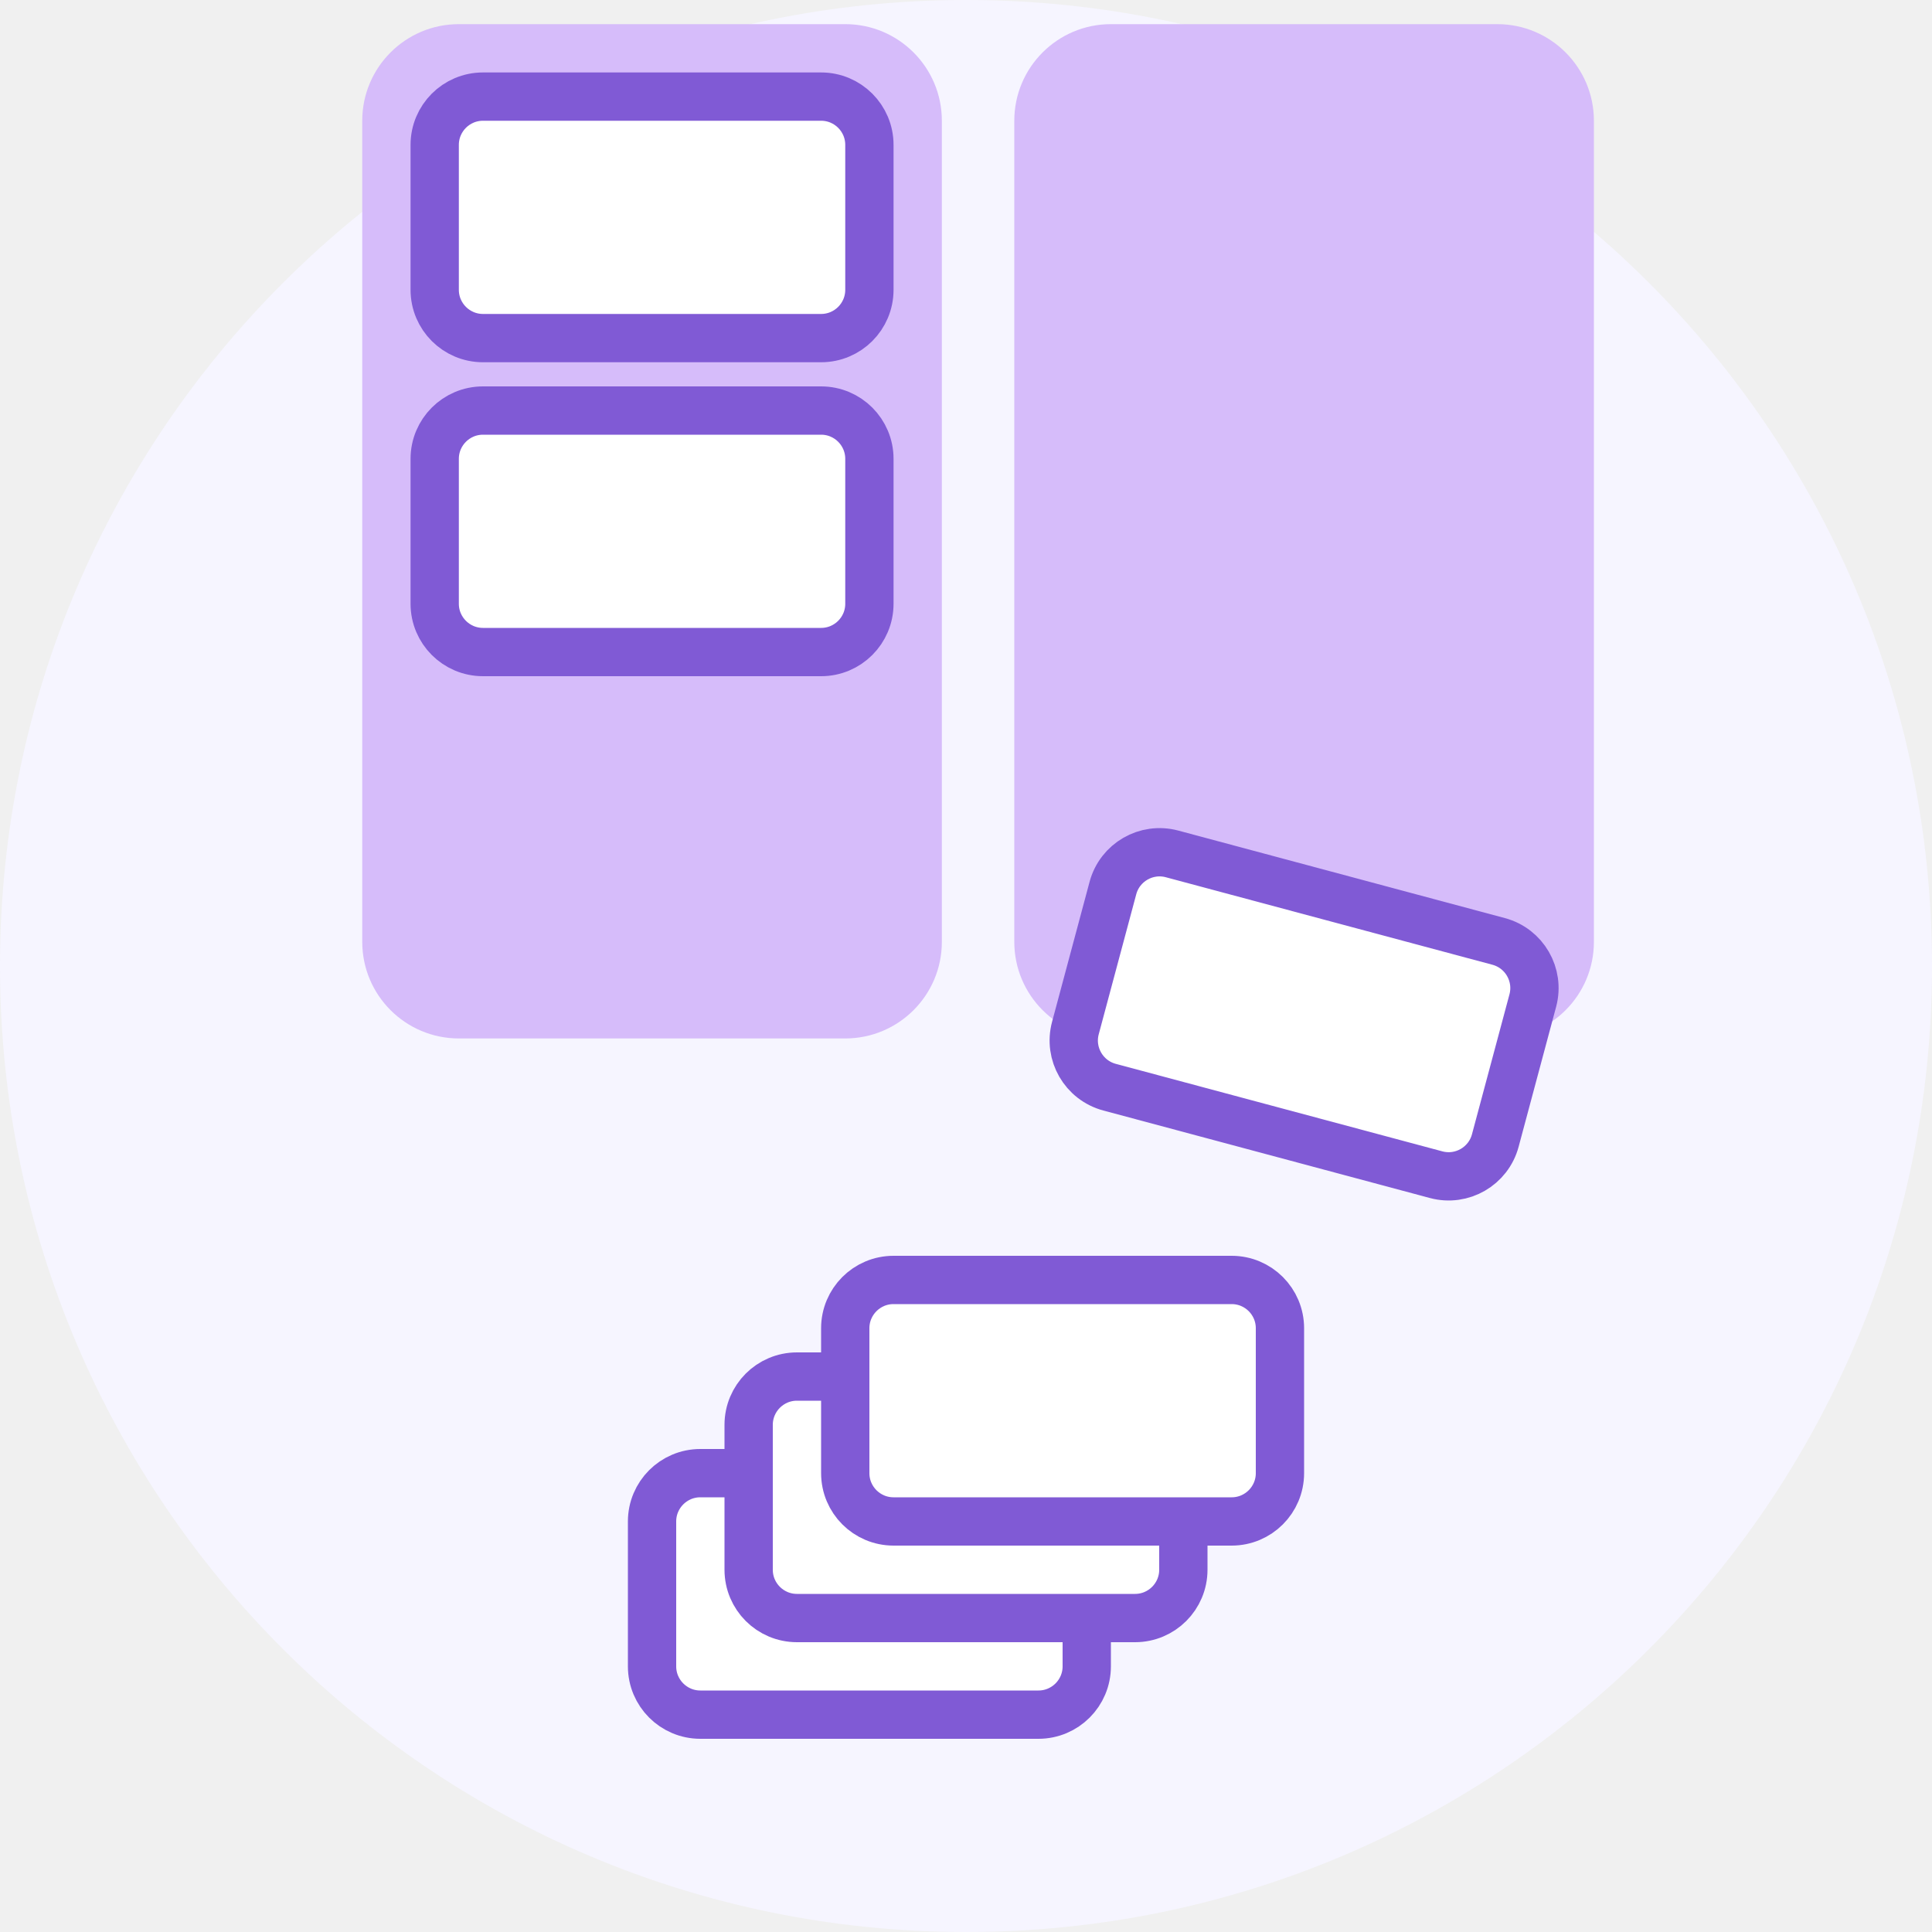
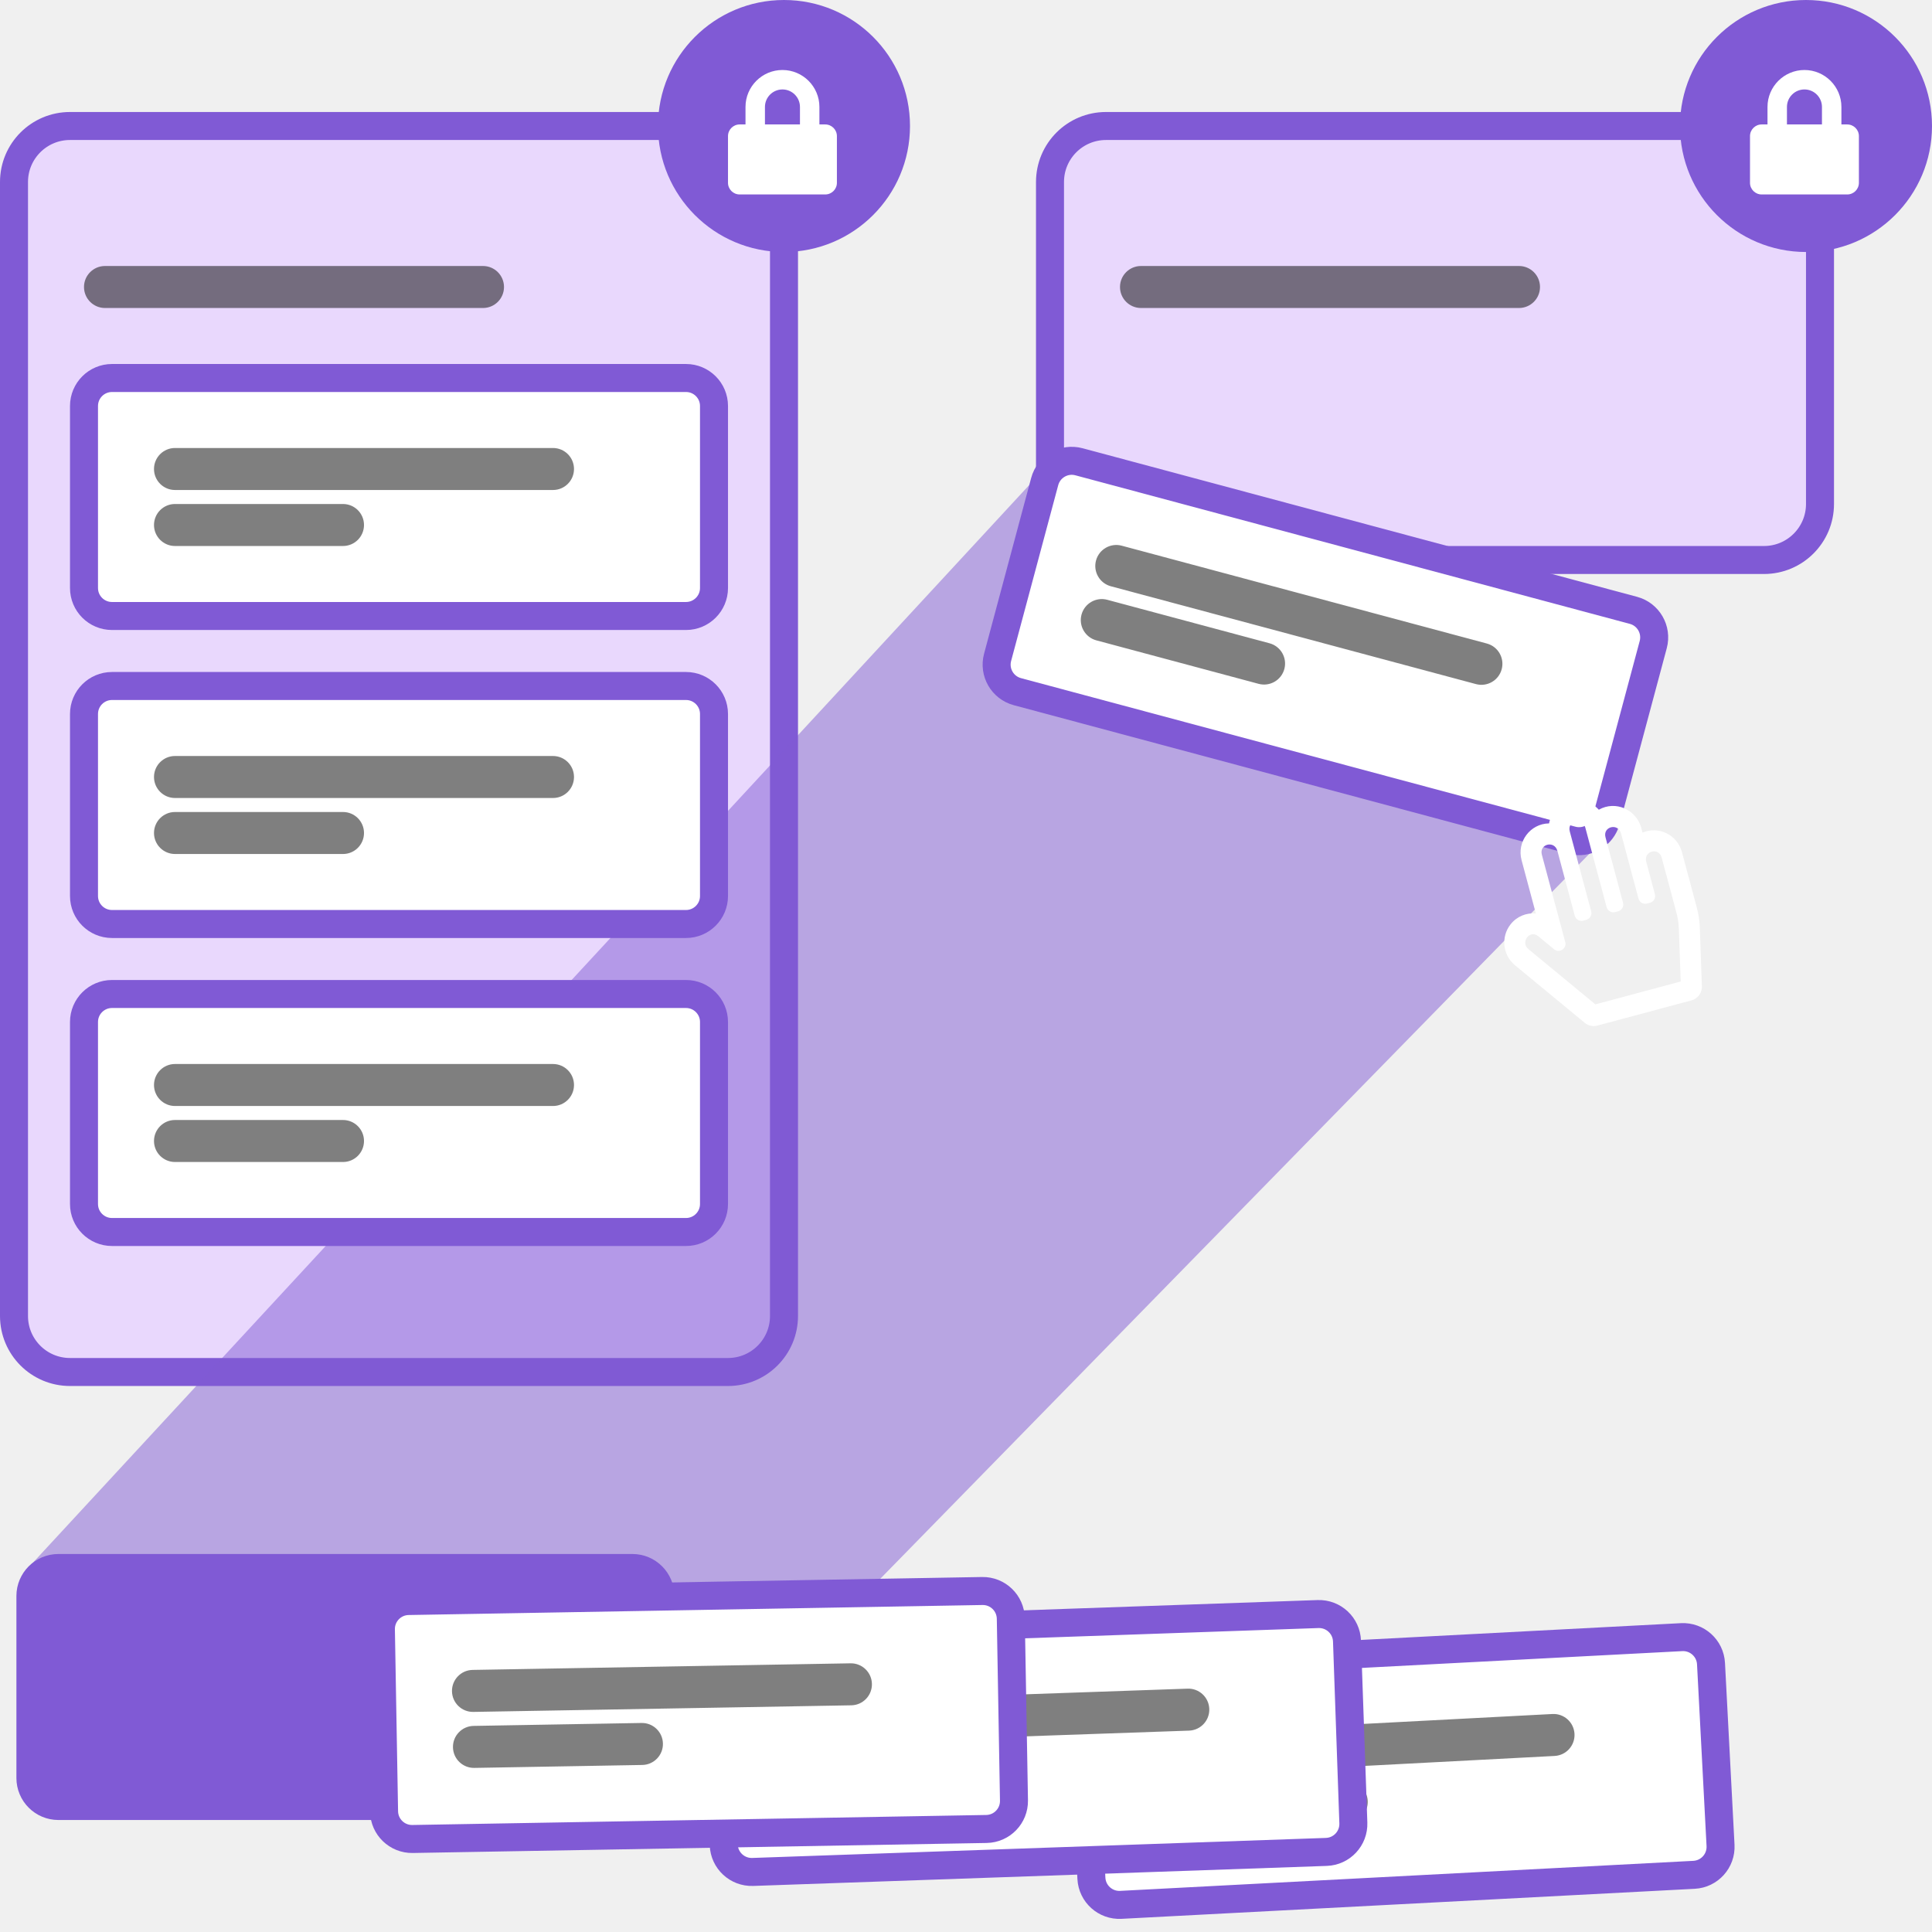
- <svg xmlns="http://www.w3.org/2000/svg" height="80" viewBox="0 0 80 80" width="80">
-   <g fill="none" fill-rule="evenodd">
-     <circle cx="40" cy="40" fill="#f6f5ff" r="40" />
-     <g transform="translate(15 1)">
-       <path d="m31 0h16c2.209 0 4 1.791 4 4v34c0 2.209-1.791 4-4 4h-16c-2.209 0-4-1.791-4-4v-34c0-2.209 1.791-4 4-4z" fill="#d6bcfa" />
-       <path d="m4 0h16c2.209 0 4 1.791 4 4v34c0 2.209-1.791 4-4 4h-16c-2.209 0-4-1.791-4-4v-34c0-2.209 1.791-4 4-4z" fill="#d6bcfa" />
-       <g fill="#fff" stroke="#805ad5" stroke-width="2">
-         <rect height="10" rx="2" width="18" x="3" y="16" />
-         <rect height="10" rx="2" width="18" x="3" y="3" />
+ <svg xmlns="http://www.w3.org/2000/svg" width="138px" height="138px" viewBox="0 0 138 138" version="1.1">
+   <g id="icons" stroke="none" stroke-width="1" fill="none" fill-rule="evenodd">
+     <g id="closed-sort-icon" transform="translate(1, 0)">
+       <g id="open-group" transform="translate(0, 9)" fill="#E9D8FD" stroke="#805AD5" stroke-linecap="round" stroke-linejoin="round" stroke-width="2">
+         <rect x="0" y="0" width="55" height="89" rx="4" />
      </g>
-     </g>
-     <g fill="#fff" stroke="#805ad5" stroke-width="2" transform="translate(27 34)">
-       <rect height="10" rx="2" width="18" y="27" />
-       <rect height="10" rx="2" width="18" x="4" y="23" />
-       <rect height="10" rx="2" width="18" x="8" y="19" />
-       <rect height="10" rx="2" transform="matrix(.9659258 .258819 -.258819 .9659258 2.990555 -6.715521)" width="18" x="18" y="3" />
+       <rect id="Rectangle" fill-opacity="0.5" fill="#000000" x="5" y="19" width="30" height="3" rx="1.5" />
+       <g id="open-group-copy" transform="translate(74, 9)" fill="#E9D8FD" stroke="#805AD5" stroke-linecap="round" stroke-linejoin="round" stroke-width="2">
+         <rect id="open-group" x="0" y="0" width="55" height="31" rx="4" />
+       </g>
+       <g id="Group" transform="translate(1, 32)">
+         <path d="M74.666,0.812 L114.558,11.481 C115.625,11.766 116.259,12.862 115.974,13.93 C115.973,13.933 115.972,13.936 115.971,13.939 L112.137,27.999 C112.047,28.328 111.875,28.628 111.637,28.871 L45,97 L45,97 L0,97 L0,80 L72.681,1.386 C73.185,0.841 73.949,0.62 74.666,0.812 Z" id="card-shadow" fill-opacity="0.5" fill="#805AD5" />
+         <g transform="translate(75.58598, 86)" id="card-copy-5">
+           <g transform="translate(22.5, 8.5) rotate(-3) translate(-22.5, -8.5) " id="card">
+             <rect stroke="#805AD5" stroke-width="2" fill="#FFFFFF" x="0" y="0" width="45" height="17" rx="2" />
+             <rect id="Rectangle" fill-opacity="0.5" fill="#000000" x="5" y="5" width="30" height="3" rx="1.5" />
+             <rect id="Rectangle-Copy" fill-opacity="0.5" fill="#000000" x="5" y="9" width="15" height="3" rx="1.5" />
+           </g>
+         </g>
+         <g transform="translate(49.4549, 84)" id="card-copy-4">
+           <g transform="translate(22.5, 8.5) rotate(-2) translate(-22.5, -8.5) " id="card">
+             <rect stroke="#805AD5" stroke-width="2" fill="#FFFFFF" x="0" y="0" width="45" height="17" rx="2" />
+             <rect id="Rectangle" fill-opacity="0.5" fill="#000000" x="5" y="5" width="30" height="3" rx="1.5" />
+             <rect id="Rectangle-Copy" fill-opacity="0.5" fill="#000000" x="5" y="9" width="15" height="3" rx="1.5" />
+           </g>
+         </g>
+         <g id="card-copy-3" transform="translate(0.17196, 80)" fill="#805AD5" stroke="#805AD5" stroke-width="2">
+           <g id="card">
+             <rect x="0" y="0" width="45" height="17" rx="2" />
+           </g>
+         </g>
+         <g transform="translate(25.31688, 82)" id="card-copy-3">
+           <g transform="translate(22.5, 8.5) rotate(-1) translate(-22.5, -8.5) " id="card">
+             <rect stroke="#805AD5" stroke-width="2" fill="#FFFFFF" x="0" y="0" width="45" height="17" rx="2" />
+             <rect id="Rectangle" fill-opacity="0.5" fill="#000000" x="5" y="5" width="30" height="3" rx="1.5" />
+             <rect id="Rectangle-Copy" fill-opacity="0.5" fill="#000000" x="5" y="9" width="15" height="3" rx="1.5" />
+           </g>
+         </g>
+         <g transform="translate(70.17196, 6)" id="card-copy-2">
+           <g transform="translate(22.5, 8.5) rotate(15) translate(-22.5, -8.5) " id="card">
+             <rect stroke="#805AD5" stroke-width="2" fill="#FFFFFF" x="0" y="0" width="45" height="17" rx="2" />
+             <rect id="Rectangle" fill-opacity="0.5" fill="#000000" x="5" y="5" width="30" height="3" rx="1.5" />
+             <rect id="Rectangle-Copy" fill-opacity="0.5" fill="#000000" x="5" y="9" width="15" height="3" rx="1.5" />
+           </g>
+         </g>
+         <g transform="translate(104, 25)" fill="#FFFFFF" id="Icon/Hands/Hand-Paper-(Outline)">
+           <g transform="translate(8, 8) rotate(-15) translate(-8, -8) ">
+             <path d="M12.643,3.52 L12.643,3.182 C12.643,1.819 11.377,0.785 10.048,1.133 C9.247,-0.413 7.108,-0.349 6.361,1.157 C5.071,0.827 3.786,1.811 3.786,3.187 L3.786,7.129 C3.162,6.897 2.432,6.971 1.846,7.406 C0.928,8.087 0.727,9.385 1.391,10.317 L5.14,15.58 C5.328,15.844 5.631,16 5.954,16 L12.92,16 C13.386,16 13.79,15.678 13.894,15.225 L14.838,11.132 C14.945,10.664 15,10.185 15,9.705 L15,5.594 C15,4.324 13.89,3.344 12.643,3.52 Z M13.5,9.705 C13.5,10.072 13.458,10.438 13.376,10.795 L12.522,14.5 L6.212,14.5 L2.612,9.447 C2.161,8.814 3.082,8.11 3.531,8.741 L4.379,9.931 C4.66,10.325 5.286,10.127 5.286,9.64 L5.286,3.187 C5.286,2.386 6.429,2.412 6.429,3.209 L6.429,8 C6.429,8.276 6.652,8.5 6.929,8.5 L7.143,8.5 C7.419,8.5 7.643,8.276 7.643,8 L7.643,2.094 C7.643,1.292 8.786,1.318 8.786,2.115 L8.786,8 C8.786,8.276 9.01,8.5 9.286,8.5 L9.5,8.5 C9.776,8.5 10,8.276 10,8 L10,3.16 C10,2.358 11.143,2.385 11.143,3.182 L11.143,8 C11.143,8.276 11.367,8.5 11.643,8.5 L11.857,8.5 C12.133,8.5 12.357,8.276 12.357,8 L12.357,5.615 C12.357,4.795 13.5,4.814 13.5,5.594 L13.5,9.705 L13.5,9.705 Z" />
+           </g>
+         </g>
+       </g>
+       <rect id="Rectangle" fill-opacity="0.5" fill="#000000" x="79" y="19" width="30" height="3" rx="1.5" />
+       <g id="card" transform="translate(5, 27)">
+         <rect stroke="#805AD5" stroke-width="2" fill="#FFFFFF" x="0" y="0" width="45" height="17" rx="2" />
+         <rect id="Rectangle" fill-opacity="0.5" fill="#000000" x="5" y="5" width="30" height="3" rx="1.5" />
+         <rect id="Rectangle-Copy" fill-opacity="0.5" fill="#000000" x="5" y="9" width="15" height="3" rx="1.5" />
+       </g>
+       <g id="card" transform="translate(5, 49)">
+         <rect stroke="#805AD5" stroke-width="2" fill="#FFFFFF" x="0" y="0" width="45" height="17" rx="2" />
+         <rect id="Rectangle" fill-opacity="0.5" fill="#000000" x="5" y="5" width="30" height="3" rx="1.5" />
+         <rect id="Rectangle-Copy" fill-opacity="0.5" fill="#000000" x="5" y="9" width="15" height="3" rx="1.5" />
+       </g>
+       <g id="card" transform="translate(5, 71)">
+         <rect stroke="#805AD5" stroke-width="2" fill="#FFFFFF" x="0" y="0" width="45" height="17" rx="2" />
+         <rect id="Rectangle" fill-opacity="0.5" fill="#000000" x="5" y="5" width="30" height="3" rx="1.5" />
+         <rect id="Rectangle-Copy" fill-opacity="0.5" fill="#000000" x="5" y="9" width="15" height="3" rx="1.5" />
+       </g>
+       <g id="Group" transform="translate(46, 0)">
+         <circle id="Oval" fill="#805AD5" cx="9" cy="9" r="9" />
+         <path d="M11.945,8.889 L11.529,8.889 L11.529,7.639 C11.529,6.184 10.344,5 8.889,5 C7.434,5 6.25,6.184 6.25,7.639 L6.25,8.889 L5.833,8.889 C5.373,8.889 5,9.263 5,9.723 L5,13.057 C5,13.517 5.373,13.89 5.833,13.89 L11.945,13.89 C12.405,13.89 12.779,13.517 12.779,13.057 L12.779,9.723 C12.779,9.263 12.405,8.889 11.945,8.889 Z M10.14,8.889 L7.639,8.889 L7.639,7.639 C7.639,6.95 8.2,6.389 8.889,6.389 C9.579,6.389 10.14,6.95 10.14,7.639 L10.14,8.889 Z" id="Icon/Security/Lock" fill="#FFFFFF" />
+       </g>
+       <g id="Group" transform="translate(119, 0)">
+         <circle id="Oval" fill="#805AD5" cx="9" cy="9" r="9" />
+         <path d="M11.945,8.889 L11.529,8.889 L11.529,7.639 C11.529,6.184 10.344,5 8.889,5 C7.434,5 6.25,6.184 6.25,7.639 L6.25,8.889 L5.833,8.889 C5.373,8.889 5,9.263 5,9.723 L5,13.057 C5,13.517 5.373,13.89 5.833,13.89 L11.945,13.89 C12.405,13.89 12.779,13.517 12.779,13.057 L12.779,9.723 C12.779,9.263 12.405,8.889 11.945,8.889 Z M10.14,8.889 L7.639,8.889 L7.639,7.639 C7.639,6.95 8.2,6.389 8.889,6.389 C9.579,6.389 10.14,6.95 10.14,7.639 L10.14,8.889 Z" id="Icon/Security/Lock" fill="#FFFFFF" />
+       </g>
    </g>
  </g>
</svg>
